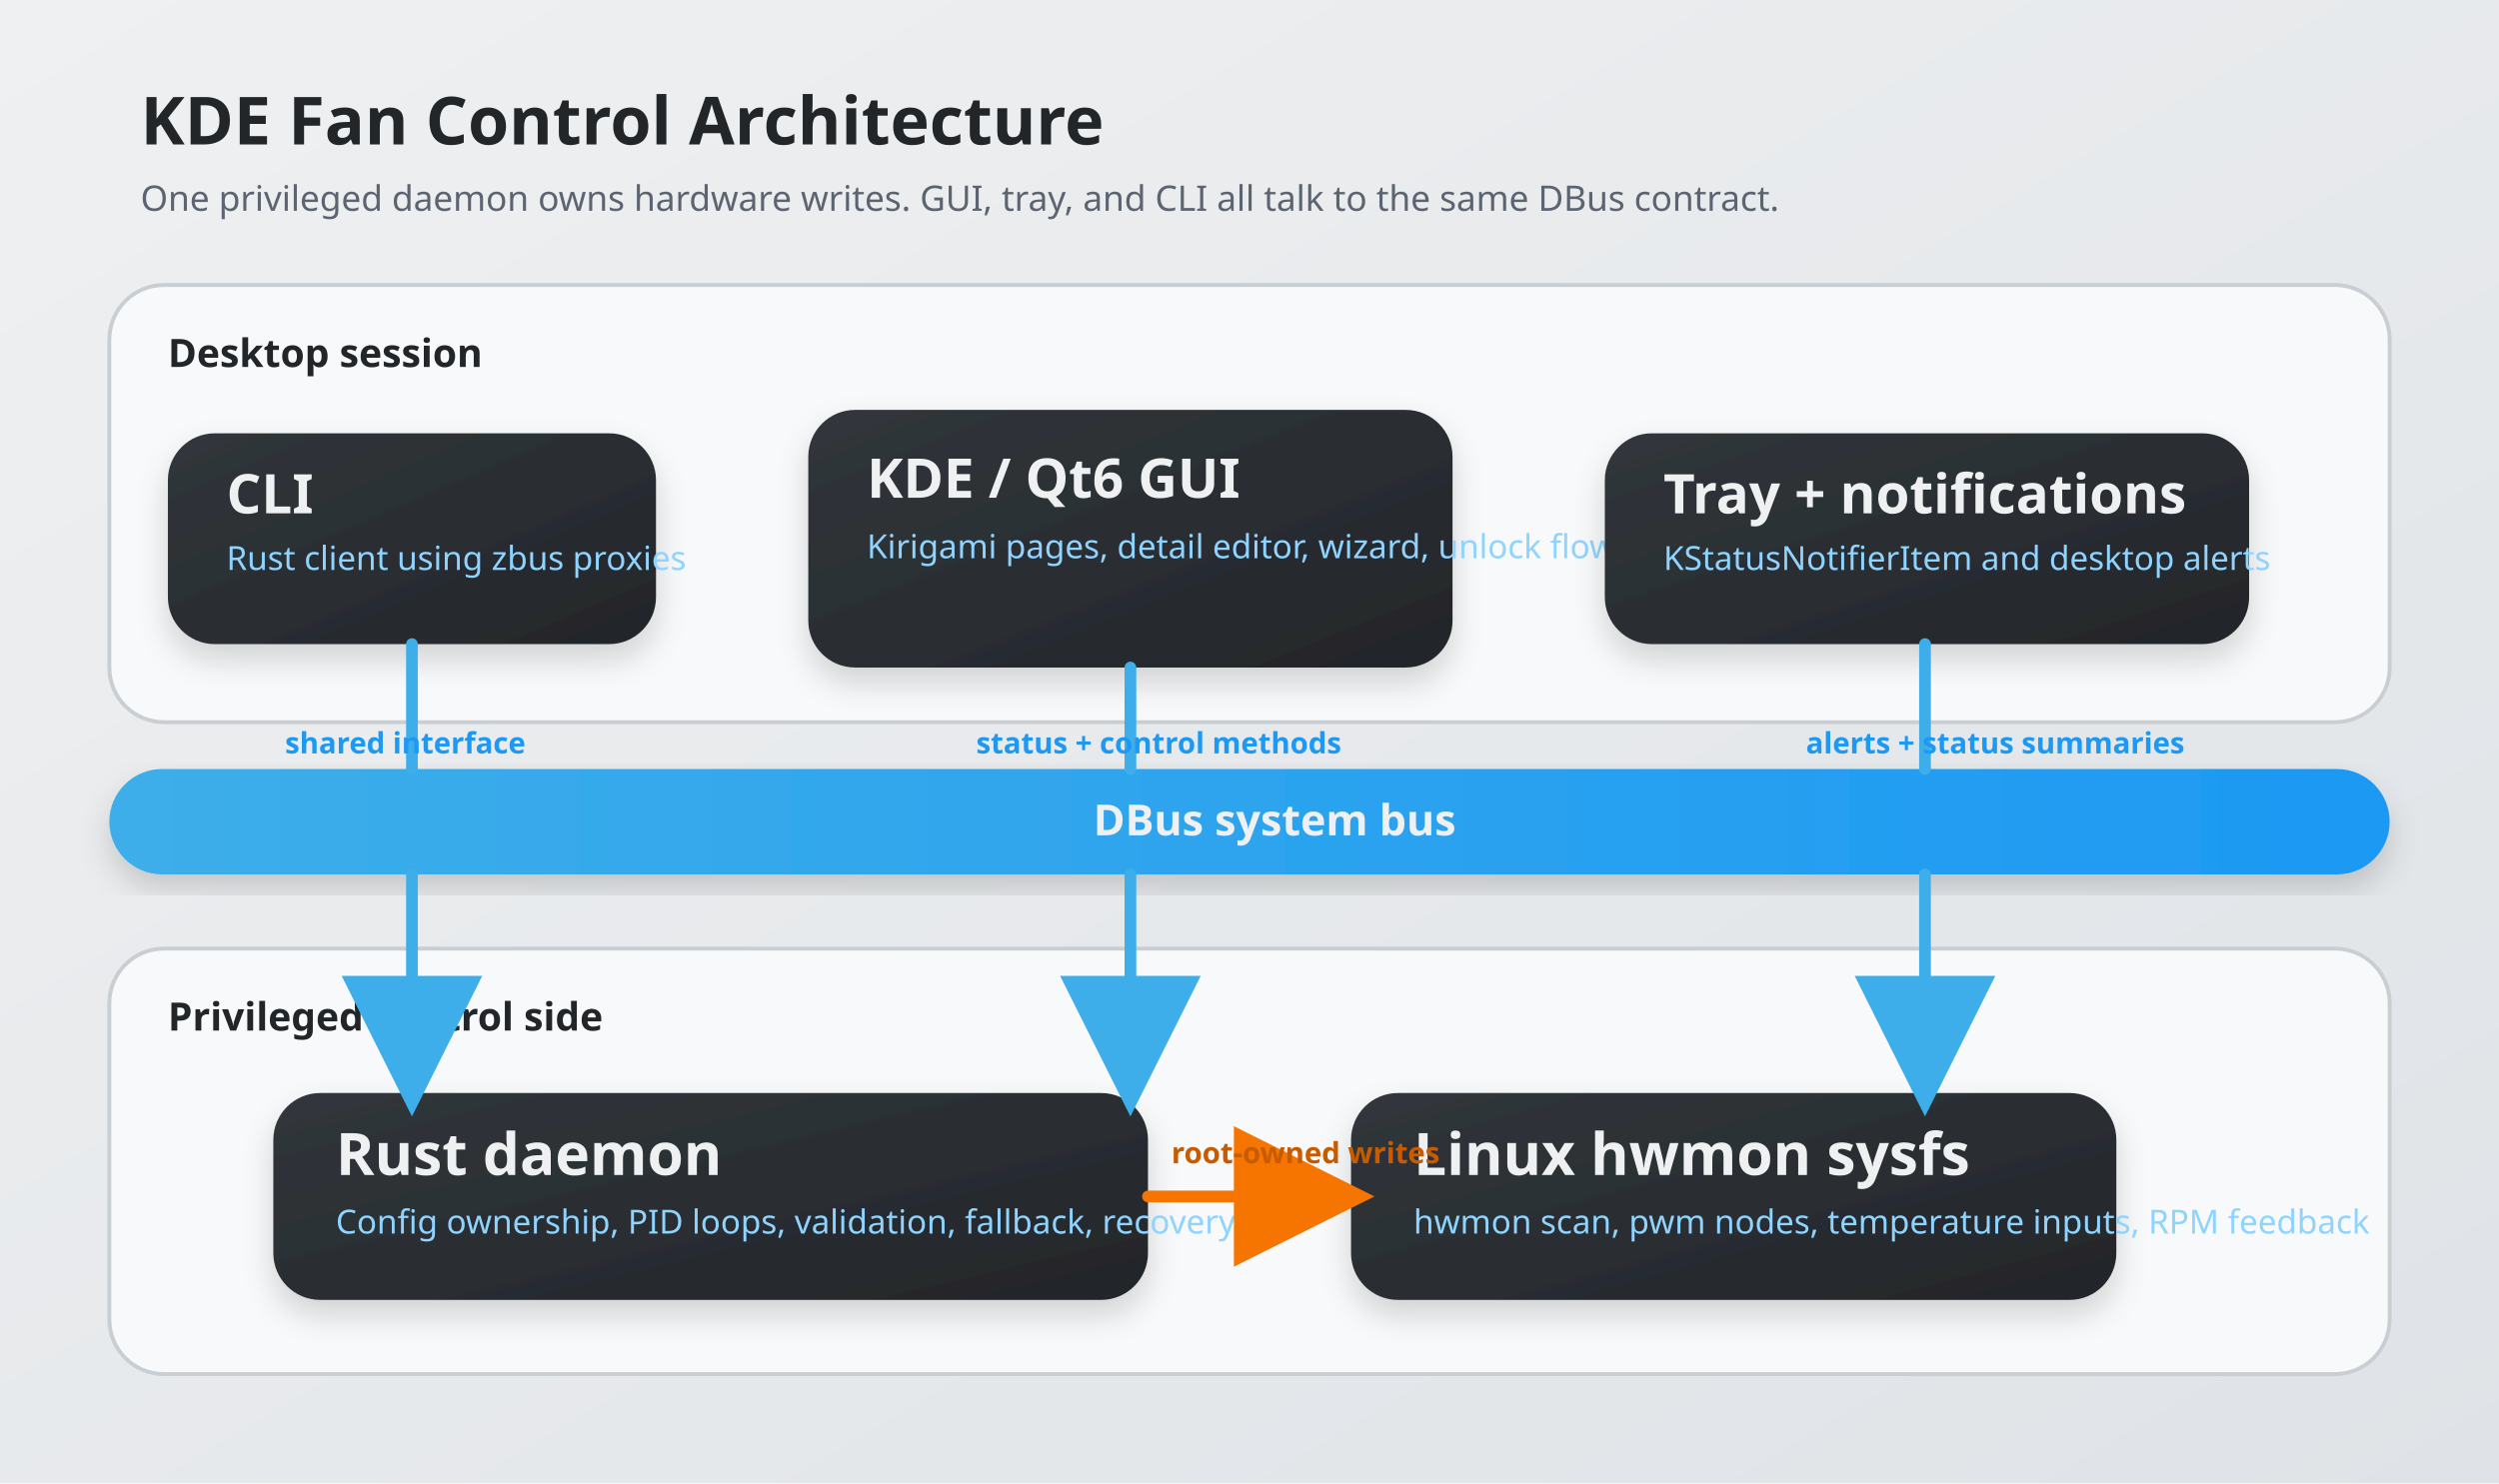
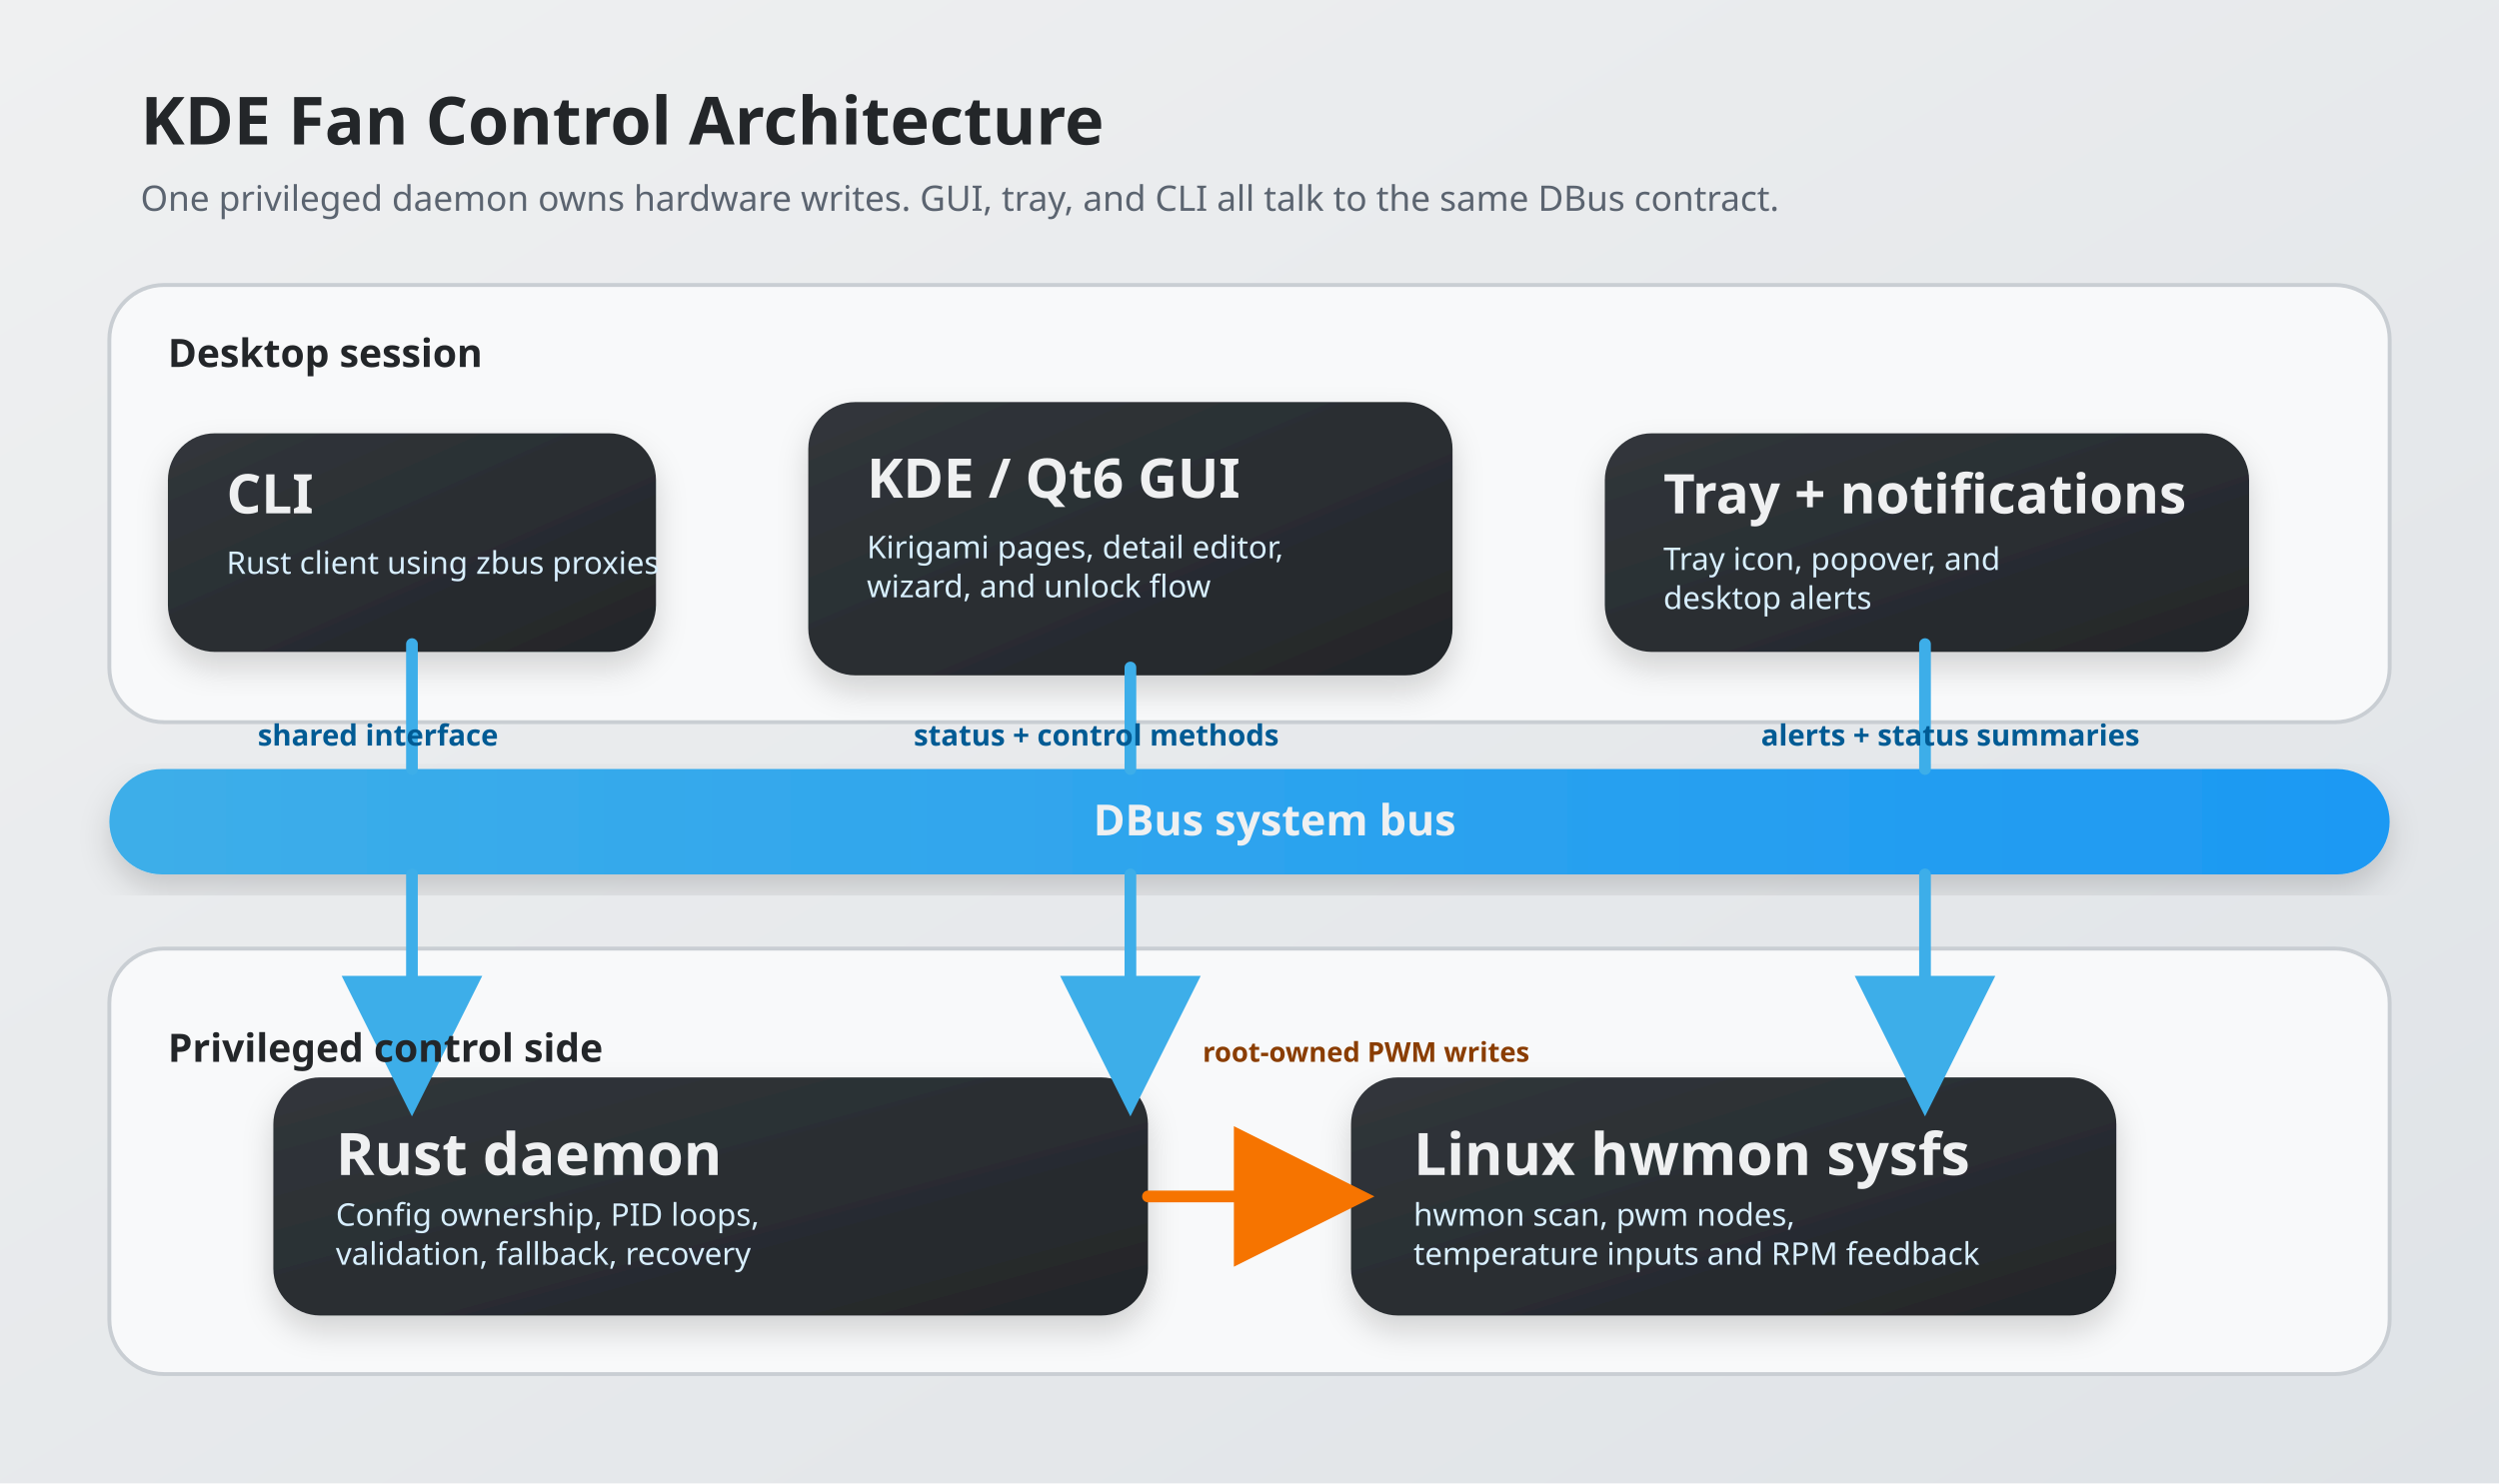
<svg xmlns="http://www.w3.org/2000/svg" viewBox="0 0 1280 760" width="1280" height="760" role="img" aria-labelledby="title desc">
  <defs>
    <linearGradient id="bg" x1="0" y1="0" x2="1" y2="1">
      <stop offset="0%" stop-color="#eff0f1" />
      <stop offset="100%" stop-color="#dfe3e7" />
    </linearGradient>
    <linearGradient id="card" x1="0" y1="0" x2="1" y2="1">
      <stop offset="0%" stop-color="#31363b" />
      <stop offset="100%" stop-color="#232629" />
    </linearGradient>
    <linearGradient id="bus" x1="0" y1="0" x2="1" y2="0">
      <stop offset="0%" stop-color="#3daee9" />
      <stop offset="100%" stop-color="#1d99f3" />
    </linearGradient>
    <filter id="shadow" x="-20%" y="-20%" width="140%" height="140%">
      <feDropShadow dx="0" dy="8" stdDeviation="8" flood-color="#000000" flood-opacity="0.16" />
    </filter>
    <marker id="arrowBlue" markerWidth="12" markerHeight="12" refX="10" refY="6" orient="auto">
      <path d="M 0 0 L 12 6 L 0 12 z" fill="#3daee9" />
    </marker>
    <marker id="arrowOrange" markerWidth="12" markerHeight="12" refX="10" refY="6" orient="auto">
      <path d="M 0 0 L 12 6 L 0 12 z" fill="#f67400" />
    </marker>
  </defs>
  <rect width="1280" height="760" fill="url(#bg)" />
  <text x="72" y="74" fill="#232629" font-family="Noto Sans, Inter, Arial, sans-serif" font-size="34" font-weight="700">KDE Fan Control Architecture</text>
  <text x="72" y="108" fill="#5b6470" font-family="Noto Sans, Inter, Arial, sans-serif" font-size="18">One privileged daemon owns hardware writes. GUI, tray, and CLI all talk to the same DBus contract.</text>
  <rect x="56" y="146" width="1168" height="224" rx="28" fill="#f8f9fa" stroke="#c9ced3" stroke-width="2" />
  <text x="86" y="188" fill="#232629" font-family="Noto Sans, Inter, Arial, sans-serif" font-size="20" font-weight="700">Desktop session</text>
-   <rect x="86" y="222" width="250" height="108" rx="24" fill="url(#card)" filter="url(#shadow)" />
+   <rect x="86" y="222" width="250" height="112" rx="24" fill="url(#card)" filter="url(#shadow)" />
  <text x="116" y="263" fill="#eff0f1" font-family="Noto Sans, Inter, Arial, sans-serif" font-size="28" font-weight="700">CLI</text>
-   <text x="116" y="292" fill="#8fd3ff" font-family="Noto Sans, Inter, Arial, sans-serif" font-size="17">Rust client using zbus proxies</text>
-   <rect x="414" y="210" width="330" height="132" rx="24" fill="url(#card)" filter="url(#shadow)" />
+   <text x="116" y="294" fill="#d8efff" font-family="Noto Sans, Inter, Arial, sans-serif" font-size="16">Rust client using zbus proxies</text>
+   <rect x="414" y="206" width="330" height="140" rx="24" fill="url(#card)" filter="url(#shadow)" />
  <text x="444" y="255" fill="#eff0f1" font-family="Noto Sans, Inter, Arial, sans-serif" font-size="28" font-weight="700">KDE / Qt6 GUI</text>
-   <text x="444" y="286" fill="#8fd3ff" font-family="Noto Sans, Inter, Arial, sans-serif" font-size="17">Kirigami pages, detail editor, wizard, unlock flow</text>
-   <rect x="822" y="222" width="330" height="108" rx="24" fill="url(#card)" filter="url(#shadow)" />
+   <text x="444" y="286" fill="#d8efff" font-family="Noto Sans, Inter, Arial, sans-serif" font-size="16">
+     <tspan x="444" dy="0">Kirigami pages, detail editor,</tspan>
+     <tspan x="444" dy="20">wizard, and unlock flow</tspan>
+   </text>
+   <rect x="822" y="222" width="330" height="112" rx="24" fill="url(#card)" filter="url(#shadow)" />
  <text x="852" y="263" fill="#eff0f1" font-family="Noto Sans, Inter, Arial, sans-serif" font-size="28" font-weight="700">Tray + notifications</text>
-   <text x="852" y="292" fill="#8fd3ff" font-family="Noto Sans, Inter, Arial, sans-serif" font-size="17">KStatusNotifierItem and desktop alerts</text>
+   <text x="852" y="292" fill="#d8efff" font-family="Noto Sans, Inter, Arial, sans-serif" font-size="16">
+     <tspan x="852" dy="0">Tray icon, popover, and</tspan>
+     <tspan x="852" dy="20">desktop alerts</tspan>
+   </text>
  <rect x="56" y="394" width="1168" height="54" rx="27" fill="url(#bus)" filter="url(#shadow)" />
  <text x="560" y="428" fill="#eff0f1" font-family="Noto Sans, Inter, Arial, sans-serif" font-size="22" font-weight="700">DBus system bus</text>
  <rect x="56" y="486" width="1168" height="218" rx="28" fill="#f8f9fa" stroke="#c9ced3" stroke-width="2" />
-   <text x="86" y="528" fill="#232629" font-family="Noto Sans, Inter, Arial, sans-serif" font-size="20" font-weight="700">Privileged control side</text>
-   <rect x="140" y="560" width="448" height="106" rx="24" fill="url(#card)" filter="url(#shadow)" />
+   <rect x="140" y="552" width="448" height="122" rx="24" fill="url(#card)" filter="url(#shadow)" />
  <text x="172" y="602" fill="#eff0f1" font-family="Noto Sans, Inter, Arial, sans-serif" font-size="30" font-weight="700">Rust daemon</text>
-   <text x="172" y="632" fill="#8fd3ff" font-family="Noto Sans, Inter, Arial, sans-serif" font-size="17">Config ownership, PID loops, validation, fallback, recovery</text>
-   <rect x="692" y="560" width="392" height="106" rx="24" fill="url(#card)" filter="url(#shadow)" />
+   <text x="172" y="628" fill="#d8efff" font-family="Noto Sans, Inter, Arial, sans-serif" font-size="16">
+     <tspan x="172" dy="0">Config ownership, PID loops,</tspan>
+     <tspan x="172" dy="20">validation, fallback, recovery</tspan>
+   </text>
+   <rect x="692" y="552" width="392" height="122" rx="24" fill="url(#card)" filter="url(#shadow)" />
  <text x="724" y="602" fill="#eff0f1" font-family="Noto Sans, Inter, Arial, sans-serif" font-size="30" font-weight="700">Linux hwmon sysfs</text>
-   <text x="724" y="632" fill="#8fd3ff" font-family="Noto Sans, Inter, Arial, sans-serif" font-size="17">hwmon scan, pwm nodes, temperature inputs, RPM feedback</text>
+   <text x="724" y="628" fill="#d8efff" font-family="Noto Sans, Inter, Arial, sans-serif" font-size="16">
+     <tspan x="724" dy="0">hwmon scan, pwm nodes,</tspan>
+     <tspan x="724" dy="20">temperature inputs and RPM feedback</tspan>
+   </text>
  <line x1="211" y1="330" x2="211" y2="394" stroke="#3daee9" stroke-width="6" stroke-linecap="round" />
  <line x1="579" y1="342" x2="579" y2="394" stroke="#3daee9" stroke-width="6" stroke-linecap="round" />
  <line x1="986" y1="330" x2="986" y2="394" stroke="#3daee9" stroke-width="6" stroke-linecap="round" />
  <line x1="211" y1="448" x2="211" y2="560" stroke="#3daee9" stroke-width="6" stroke-linecap="round" marker-end="url(#arrowBlue)" />
  <line x1="579" y1="448" x2="579" y2="560" stroke="#3daee9" stroke-width="6" stroke-linecap="round" marker-end="url(#arrowBlue)" />
  <line x1="986" y1="448" x2="986" y2="560" stroke="#3daee9" stroke-width="6" stroke-linecap="round" marker-end="url(#arrowBlue)" />
  <line x1="588" y1="613" x2="692" y2="613" stroke="#f67400" stroke-width="6" stroke-linecap="round" marker-end="url(#arrowOrange)" />
-   <text x="146" y="386" fill="#1d99f3" font-family="Noto Sans, Inter, Arial, sans-serif" font-size="15" font-weight="700">shared interface</text>
-   <text x="500" y="386" fill="#1d99f3" font-family="Noto Sans, Inter, Arial, sans-serif" font-size="15" font-weight="700">status + control methods</text>
-   <text x="925" y="386" fill="#1d99f3" font-family="Noto Sans, Inter, Arial, sans-serif" font-size="15" font-weight="700">alerts + status summaries</text>
-   <text x="600" y="596" fill="#c75b00" font-family="Noto Sans, Inter, Arial, sans-serif" font-size="15" font-weight="700">root-owned writes</text>
+   <text x="132" y="382" fill="#005b94" font-family="Noto Sans, Inter, Arial, sans-serif" font-size="15" font-weight="700">shared interface</text>
+   <text x="468" y="382" fill="#005b94" font-family="Noto Sans, Inter, Arial, sans-serif" font-size="15" font-weight="700">status + control methods</text>
+   <text x="902" y="382" fill="#005b94" font-family="Noto Sans, Inter, Arial, sans-serif" font-size="15" font-weight="700">alerts + status summaries</text>
+   <text x="616" y="544" fill="#8a3d00" font-family="Noto Sans, Inter, Arial, sans-serif" font-size="14" font-weight="700">root-owned PWM writes</text>
+   <text x="86" y="544" fill="#232629" font-family="Noto Sans, Inter, Arial, sans-serif" font-size="20" font-weight="700">Privileged control side</text>
</svg>
